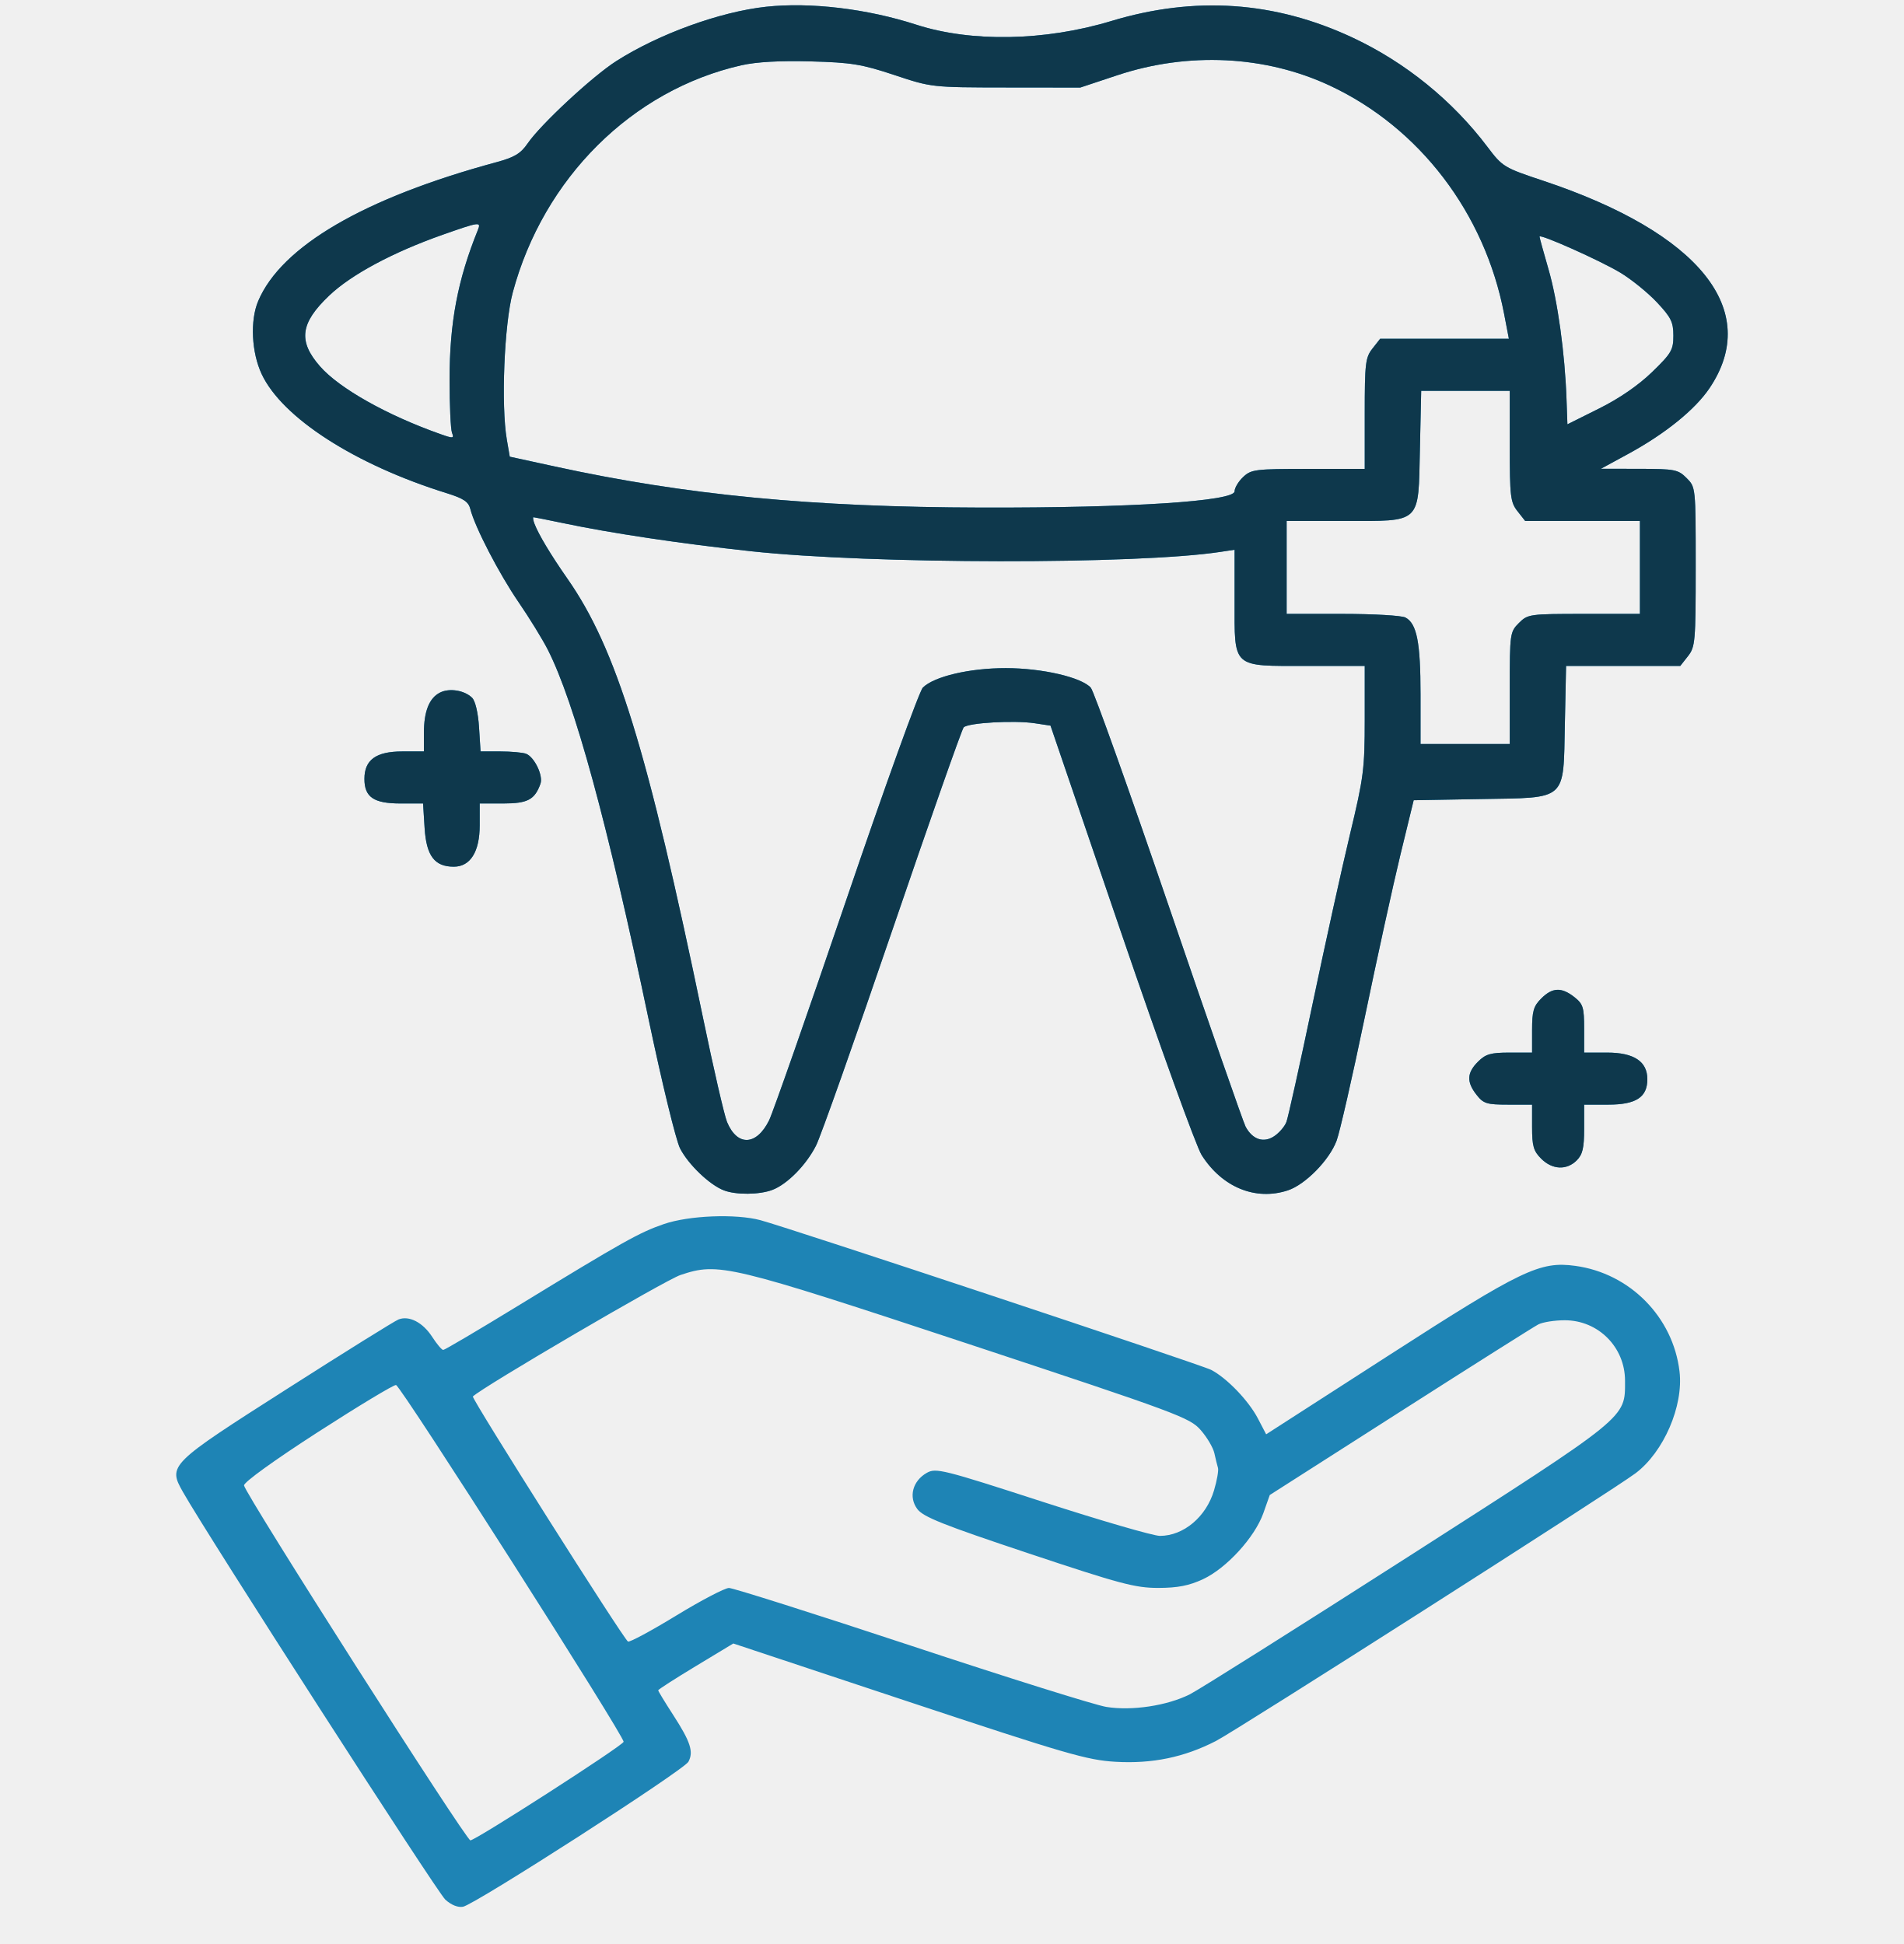
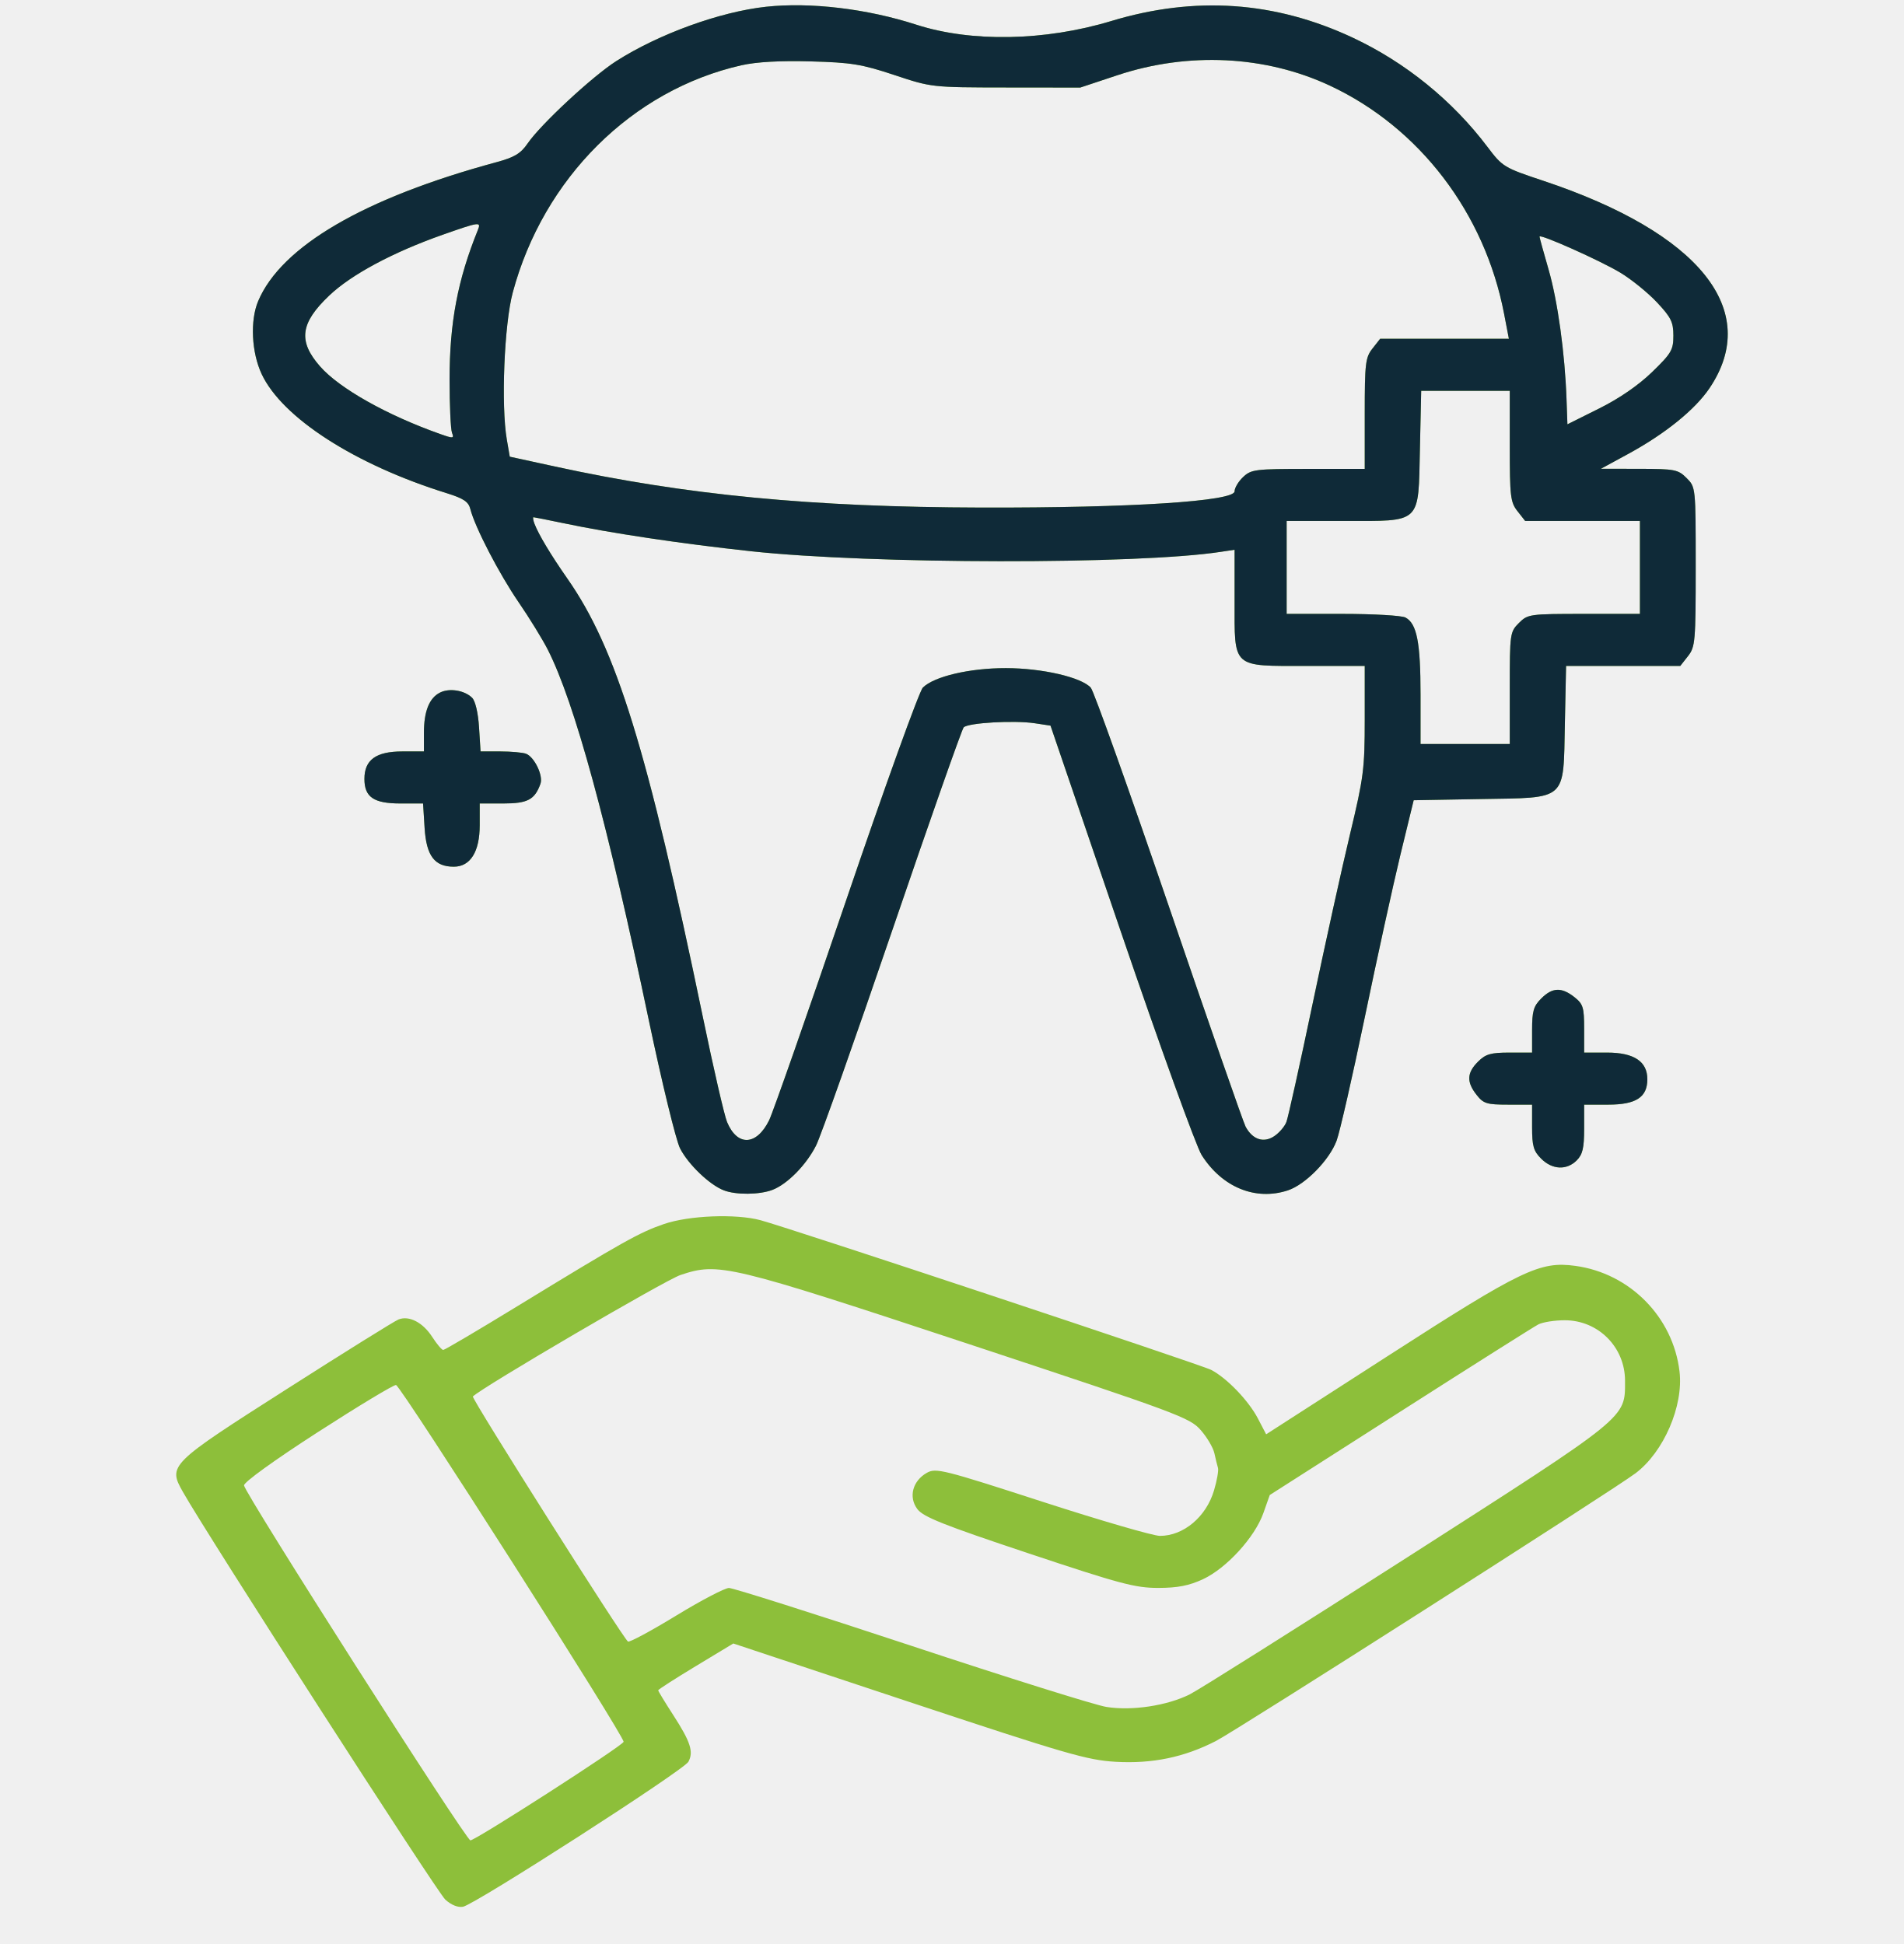
<svg xmlns="http://www.w3.org/2000/svg" width="47" height="48" viewBox="0 0 47 48" fill="none">
  <g clip-path="url(#clip0_107_734)">
-     <path fill-rule="evenodd" clip-rule="evenodd" d="M18.91 0.167C17.77 0.291 16.257 0.841 15.21 1.51C14.62 1.888 13.347 3.071 13.024 3.542C12.854 3.791 12.699 3.884 12.257 4.004C8.989 4.888 6.945 6.08 6.373 7.435C6.17 7.914 6.208 8.702 6.459 9.237C6.966 10.317 8.765 11.475 11.032 12.179C11.445 12.308 11.565 12.389 11.611 12.57C11.722 13.012 12.316 14.16 12.799 14.866C13.068 15.258 13.394 15.789 13.524 16.045C14.186 17.35 14.996 20.323 16.014 25.179C16.338 26.727 16.686 28.157 16.787 28.355C16.99 28.752 17.519 29.259 17.87 29.392C18.171 29.507 18.745 29.501 19.064 29.381C19.433 29.242 19.902 28.766 20.145 28.285C20.259 28.058 21.107 25.662 22.029 22.96C22.952 20.259 23.743 18.009 23.788 17.96C23.893 17.847 25.032 17.781 25.542 17.858L25.932 17.917L27.676 23.027C28.636 25.837 29.53 28.309 29.663 28.52C30.168 29.316 30.994 29.655 31.791 29.392C32.223 29.249 32.817 28.644 32.995 28.165C33.073 27.953 33.386 26.582 33.69 25.118C33.994 23.654 34.389 21.849 34.569 21.107L34.897 19.759L36.54 19.73C38.709 19.692 38.59 19.799 38.63 17.863L38.659 16.443H40.069H41.478L41.669 16.201C41.848 15.973 41.859 15.843 41.859 13.994C41.859 12.029 41.859 12.028 41.634 11.803C41.424 11.593 41.343 11.578 40.463 11.576L39.518 11.575L40.196 11.206C41.11 10.708 41.843 10.114 42.201 9.584C43.494 7.665 41.959 5.751 38.095 4.463C37.127 4.141 37.089 4.118 36.72 3.628C35.853 2.48 34.693 1.54 33.392 0.93C31.471 0.03 29.498 -0.106 27.429 0.52C25.796 1.014 23.974 1.048 22.617 0.609C21.399 0.215 20.001 0.049 18.91 0.167ZM18.301 1.612C15.603 2.223 13.415 4.398 12.657 7.222C12.446 8.007 12.366 10.008 12.511 10.853L12.583 11.276L13.704 11.52C16.936 12.224 20.043 12.523 24.234 12.533C27.922 12.542 30.476 12.377 30.476 12.131C30.476 12.046 30.572 11.887 30.689 11.777C30.887 11.59 30.99 11.578 32.295 11.578H33.689V10.213C33.689 8.972 33.706 8.827 33.879 8.607L34.07 8.365H35.659H37.248L37.129 7.745C36.651 5.259 35.04 3.149 32.83 2.115C31.237 1.37 29.336 1.276 27.585 1.857L26.667 2.162L24.831 2.16C22.999 2.158 22.993 2.157 22.077 1.852C21.273 1.585 21.016 1.543 20.011 1.516C19.254 1.495 18.672 1.528 18.301 1.612ZM10.925 5.797C9.694 6.231 8.671 6.78 8.126 7.298C7.411 7.978 7.353 8.423 7.901 9.047C8.379 9.591 9.547 10.249 10.864 10.716C11.189 10.832 11.213 10.829 11.158 10.685C11.125 10.599 11.098 10.009 11.098 9.374C11.098 7.965 11.297 6.91 11.796 5.68C11.881 5.469 11.84 5.475 10.925 5.797ZM38.004 5.842C38.004 5.865 38.104 6.229 38.226 6.652C38.451 7.429 38.63 8.719 38.67 9.857L38.692 10.477L39.472 10.088C39.97 9.841 40.444 9.515 40.78 9.189C41.26 8.724 41.308 8.641 41.308 8.287C41.308 7.953 41.251 7.836 40.903 7.466C40.68 7.228 40.274 6.898 40 6.733C39.502 6.433 38.004 5.764 38.004 5.842ZM35.051 11.081C35.011 12.954 35.107 12.863 33.174 12.863H31.761V14.01V15.158H33.144C33.905 15.158 34.603 15.198 34.695 15.248C34.975 15.398 35.066 15.861 35.066 17.145V18.371H36.168H37.269V16.989C37.269 15.646 37.275 15.602 37.495 15.383C37.714 15.164 37.757 15.158 39.101 15.158H40.482V14.01V12.863H39.066H37.65L37.459 12.621C37.286 12.401 37.269 12.256 37.269 11.014V9.65H36.176H35.083L35.051 11.081ZM13.193 12.932C13.292 13.193 13.595 13.698 14.005 14.286C15.214 16.017 15.977 18.488 17.351 25.118C17.612 26.38 17.881 27.544 17.947 27.704C18.199 28.311 18.675 28.292 18.986 27.662C19.078 27.474 19.934 25.03 20.887 22.23C21.84 19.43 22.692 17.067 22.781 16.978C23.057 16.702 23.935 16.496 24.831 16.497C25.725 16.498 26.699 16.723 26.928 16.982C27.001 17.064 27.867 19.494 28.854 22.381C29.84 25.269 30.693 27.715 30.748 27.818C30.918 28.136 31.189 28.228 31.45 28.057C31.575 27.975 31.713 27.816 31.756 27.703C31.798 27.591 32.088 26.282 32.4 24.794C32.712 23.306 33.13 21.412 33.328 20.586C33.662 19.197 33.689 18.983 33.689 17.763V16.443H32.266C30.395 16.443 30.476 16.517 30.476 14.825V13.574L30.132 13.626C28.078 13.941 21.508 13.932 18.54 13.611C16.797 13.422 15.067 13.163 13.878 12.912C13.509 12.835 13.19 12.771 13.169 12.771C13.149 12.771 13.16 12.843 13.193 12.932ZM10.865 17.099C10.596 17.232 10.464 17.561 10.464 18.099V18.554H9.931C9.282 18.554 8.996 18.762 8.996 19.232C8.996 19.683 9.225 19.839 9.887 19.839H10.443L10.482 20.448C10.525 21.133 10.728 21.4 11.202 21.4C11.61 21.4 11.841 21.03 11.841 20.378V19.839H12.424C13.024 19.839 13.201 19.745 13.341 19.352C13.413 19.151 13.191 18.69 12.985 18.611C12.903 18.58 12.617 18.554 12.35 18.554H11.863L11.825 17.956C11.802 17.6 11.733 17.306 11.653 17.228C11.466 17.045 11.097 16.984 10.865 17.099ZM38.045 24.655C37.856 24.844 37.82 24.968 37.82 25.435V25.99H37.265C36.798 25.99 36.674 26.026 36.485 26.215C36.209 26.49 36.2 26.715 36.45 27.033C36.62 27.25 36.702 27.275 37.23 27.275H37.82V27.83C37.82 28.297 37.856 28.421 38.045 28.61C38.318 28.883 38.673 28.9 38.922 28.652C39.068 28.506 39.105 28.346 39.105 27.872V27.275H39.702C40.385 27.275 40.666 27.093 40.666 26.648C40.666 26.209 40.336 25.99 39.673 25.99H39.105V25.4C39.105 24.872 39.08 24.79 38.863 24.619C38.546 24.37 38.321 24.379 38.045 24.655ZM16.387 30.224C15.782 30.432 15.382 30.656 12.778 32.248C11.802 32.845 10.976 33.333 10.941 33.332C10.906 33.332 10.783 33.186 10.668 33.008C10.437 32.651 10.099 32.477 9.838 32.579C9.745 32.615 8.507 33.386 7.087 34.293C4.17 36.154 4.143 36.181 4.517 36.841C5.126 37.918 10.789 46.719 10.993 46.904C11.138 47.037 11.305 47.104 11.43 47.08C11.729 47.023 16.884 43.707 16.994 43.5C17.126 43.253 17.047 43.009 16.618 42.345C16.414 42.03 16.248 41.756 16.248 41.736C16.248 41.716 16.665 41.448 17.175 41.14L18.102 40.58L22.43 42.018C26.319 43.309 26.838 43.46 27.539 43.501C28.446 43.553 29.234 43.39 30.017 42.987C30.53 42.723 39.816 36.797 40.374 36.377C41.07 35.853 41.562 34.715 41.46 33.862C41.301 32.52 40.236 31.44 38.888 31.256C38.014 31.136 37.568 31.35 34.286 33.464L31.256 35.415L31.051 35.022C30.82 34.581 30.285 34.025 29.898 33.824C29.647 33.694 19.502 30.324 18.772 30.128C18.163 29.965 17.005 30.011 16.387 30.224ZM16.799 31.481C16.419 31.608 11.902 34.253 11.673 34.481C11.63 34.524 15.387 40.462 15.502 40.532C15.54 40.556 16.075 40.268 16.691 39.892C17.307 39.516 17.894 39.209 17.995 39.209C18.097 39.209 20.121 39.851 22.494 40.636C24.866 41.422 27.033 42.101 27.31 42.146C27.939 42.248 28.81 42.117 29.372 41.835C29.601 41.719 32.021 40.194 34.75 38.446C40.23 34.933 40.115 35.027 40.115 34.092C40.115 33.262 39.454 32.599 38.627 32.599C38.378 32.599 38.085 32.645 37.974 32.702C37.864 32.759 36.328 33.73 34.56 34.86L31.345 36.914L31.186 37.364C30.974 37.959 30.277 38.722 29.698 38.992C29.354 39.152 29.074 39.207 28.593 39.208C28.024 39.208 27.651 39.109 25.386 38.353C23.286 37.653 22.79 37.455 22.645 37.261C22.423 36.964 22.528 36.565 22.88 36.366C23.104 36.24 23.279 36.284 25.728 37.078C27.163 37.543 28.471 37.923 28.633 37.923C29.217 37.923 29.775 37.454 29.969 36.8C30.042 36.556 30.085 36.306 30.067 36.245C30.048 36.184 30.008 36.02 29.978 35.883C29.948 35.745 29.795 35.486 29.639 35.309C29.371 35.003 29.073 34.893 23.926 33.19C17.977 31.223 17.74 31.166 16.799 31.481ZM7.848 35.36C6.769 36.056 6.017 36.599 6.024 36.677C6.041 36.873 11.504 45.441 11.612 45.441C11.742 45.44 15.359 43.114 15.394 43.008C15.431 42.898 9.901 34.226 9.776 34.198C9.726 34.186 8.858 34.709 7.848 35.36Z" fill="#1E84B5" />
-     <path fill-rule="evenodd" clip-rule="evenodd" d="M18.91 0.167C17.77 0.291 16.258 0.841 15.211 1.51C14.62 1.888 13.348 3.071 13.025 3.542C12.854 3.791 12.7 3.884 12.258 4.004C8.99 4.888 6.946 6.08 6.373 7.435C6.171 7.914 6.209 8.702 6.46 9.237C6.967 10.317 8.766 11.475 11.033 12.179C11.446 12.308 11.566 12.389 11.611 12.57C11.722 13.012 12.317 14.16 12.8 14.866C13.069 15.258 13.395 15.789 13.525 16.045C14.186 17.35 14.996 20.323 16.014 25.179C16.339 26.727 16.687 28.157 16.788 28.355C16.99 28.752 17.52 29.259 17.871 29.392C18.171 29.507 18.746 29.501 19.065 29.381C19.433 29.242 19.902 28.766 20.145 28.285C20.26 28.058 21.108 25.662 22.03 22.96C22.952 20.259 23.744 18.009 23.789 17.96C23.893 17.847 25.032 17.781 25.543 17.858L25.933 17.917L27.677 23.027C28.636 25.837 29.53 28.309 29.664 28.52C30.168 29.316 30.995 29.655 31.792 29.392C32.224 29.249 32.817 28.644 32.995 28.165C33.074 27.953 33.387 26.582 33.691 25.118C33.994 23.654 34.39 21.849 34.57 21.107L34.898 19.759L36.54 19.73C38.709 19.692 38.59 19.799 38.63 17.863L38.66 16.443H40.069H41.479L41.669 16.201C41.848 15.973 41.86 15.843 41.86 13.994C41.86 12.029 41.859 12.028 41.634 11.803C41.425 11.593 41.344 11.578 40.464 11.576L39.519 11.575L40.197 11.206C41.11 10.708 41.844 10.114 42.201 9.584C43.494 7.665 41.96 5.751 38.095 4.463C37.127 4.141 37.09 4.118 36.72 3.628C35.854 2.48 34.694 1.54 33.393 0.93C31.472 0.03 29.499 -0.106 27.43 0.52C25.797 1.014 23.974 1.048 22.618 0.609C21.4 0.215 20.002 0.049 18.91 0.167ZM18.301 1.612C15.604 2.223 13.416 4.398 12.658 7.222C12.447 8.007 12.366 10.008 12.511 10.853L12.584 11.276L13.705 11.52C16.937 12.224 20.043 12.523 24.235 12.533C27.922 12.542 30.477 12.377 30.477 12.131C30.477 12.046 30.572 11.887 30.689 11.777C30.888 11.59 30.991 11.578 32.296 11.578H33.69V10.213C33.69 8.972 33.707 8.827 33.88 8.607L34.07 8.365H35.659H37.248L37.129 7.745C36.651 5.259 35.041 3.149 32.831 2.115C31.238 1.37 29.336 1.276 27.585 1.857L26.667 2.162L24.831 2.16C22.999 2.158 22.993 2.157 22.077 1.852C21.273 1.585 21.017 1.543 20.012 1.516C19.255 1.495 18.673 1.528 18.301 1.612ZM10.925 5.797C9.695 6.231 8.671 6.78 8.127 7.298C7.411 7.978 7.354 8.423 7.901 9.047C8.379 9.591 9.547 10.249 10.865 10.716C11.19 10.832 11.214 10.829 11.158 10.685C11.125 10.599 11.098 10.009 11.098 9.374C11.098 7.965 11.298 6.91 11.796 5.68C11.882 5.469 11.841 5.475 10.925 5.797ZM38.004 5.842C38.004 5.865 38.104 6.229 38.227 6.652C38.452 7.429 38.631 8.719 38.671 9.857L38.693 10.477L39.473 10.088C39.97 9.841 40.444 9.515 40.781 9.189C41.26 8.724 41.309 8.641 41.309 8.287C41.309 7.953 41.251 7.836 40.904 7.466C40.681 7.228 40.274 6.898 40 6.733C39.502 6.433 38.004 5.764 38.004 5.842ZM35.052 11.081C35.011 12.954 35.107 12.863 33.175 12.863H31.762V14.01V15.158H33.145C33.906 15.158 34.603 15.198 34.696 15.248C34.976 15.398 35.067 15.861 35.067 17.145V18.371H36.168H37.27V16.989C37.27 15.646 37.276 15.602 37.495 15.383C37.714 15.164 37.758 15.158 39.102 15.158H40.483V14.01V12.863H39.066H37.65L37.46 12.621C37.287 12.401 37.27 12.256 37.27 11.014V9.65H36.176H35.083L35.052 11.081ZM13.194 12.932C13.293 13.193 13.595 13.698 14.006 14.286C15.215 16.017 15.978 18.488 17.352 25.118C17.613 26.38 17.881 27.544 17.948 27.704C18.2 28.311 18.675 28.292 18.986 27.662C19.079 27.474 19.935 25.03 20.888 22.23C21.84 19.43 22.693 17.067 22.781 16.978C23.058 16.702 23.936 16.496 24.831 16.497C25.726 16.498 26.7 16.723 26.928 16.982C27.001 17.064 27.868 19.494 28.855 22.381C29.841 25.269 30.693 27.715 30.748 27.818C30.918 28.136 31.19 28.228 31.451 28.057C31.576 27.975 31.713 27.816 31.756 27.703C31.799 27.591 32.089 26.282 32.401 24.794C32.713 23.306 33.13 21.412 33.329 20.586C33.662 19.197 33.69 18.983 33.69 17.763V16.443H32.267C30.395 16.443 30.477 16.517 30.477 14.825V13.574L30.133 13.626C28.079 13.941 21.509 13.932 18.541 13.611C16.798 13.422 15.068 13.163 13.879 12.912C13.509 12.835 13.19 12.771 13.17 12.771C13.15 12.771 13.16 12.843 13.194 12.932ZM10.866 17.099C10.597 17.232 10.465 17.561 10.465 18.099V18.554H9.932C9.282 18.554 8.996 18.762 8.996 19.232C8.996 19.683 9.226 19.839 9.888 19.839H10.444L10.482 20.448C10.526 21.133 10.728 21.4 11.203 21.4C11.611 21.4 11.842 21.03 11.842 20.378V19.839H12.425C13.025 19.839 13.202 19.745 13.342 19.352C13.414 19.151 13.192 18.69 12.985 18.611C12.904 18.58 12.618 18.554 12.35 18.554H11.863L11.825 17.956C11.803 17.6 11.733 17.306 11.654 17.228C11.467 17.045 11.097 16.984 10.866 17.099ZM38.046 24.655C37.856 24.844 37.821 24.968 37.821 25.435V25.99H37.266C36.799 25.99 36.675 26.026 36.485 26.215C36.21 26.49 36.2 26.715 36.45 27.033C36.62 27.25 36.702 27.275 37.23 27.275H37.821V27.83C37.821 28.297 37.856 28.421 38.046 28.61C38.319 28.883 38.674 28.9 38.922 28.652C39.068 28.506 39.106 28.346 39.106 27.872V27.275H39.702C40.386 27.275 40.666 27.093 40.666 26.648C40.666 26.209 40.336 25.99 39.673 25.99H39.106V25.4C39.106 24.872 39.08 24.79 38.864 24.619C38.546 24.37 38.321 24.379 38.046 24.655Z" fill="#0E384C" />
+     <path fill-rule="evenodd" clip-rule="evenodd" d="M18.91 0.167C17.77 0.291 16.257 0.841 15.21 1.51C14.62 1.888 13.347 3.071 13.024 3.542C12.854 3.791 12.699 3.884 12.257 4.004C8.989 4.888 6.945 6.08 6.373 7.435C6.17 7.914 6.208 8.702 6.459 9.237C6.966 10.317 8.765 11.475 11.032 12.179C11.445 12.308 11.565 12.389 11.611 12.57C11.722 13.012 12.316 14.16 12.799 14.866C13.068 15.258 13.394 15.789 13.524 16.045C14.186 17.35 14.996 20.323 16.014 25.179C16.338 26.727 16.686 28.157 16.787 28.355C16.99 28.752 17.519 29.259 17.87 29.392C18.171 29.507 18.745 29.501 19.064 29.381C19.433 29.242 19.902 28.766 20.145 28.285C20.259 28.058 21.107 25.662 22.029 22.96C22.952 20.259 23.743 18.009 23.788 17.96C23.893 17.847 25.032 17.781 25.542 17.858L25.932 17.917L27.676 23.027C28.636 25.837 29.53 28.309 29.663 28.52C30.168 29.316 30.994 29.655 31.791 29.392C32.223 29.249 32.817 28.644 32.995 28.165C33.073 27.953 33.386 26.582 33.69 25.118C33.994 23.654 34.389 21.849 34.569 21.107L34.897 19.759L36.54 19.73C38.709 19.692 38.59 19.799 38.63 17.863L38.659 16.443H40.069H41.478L41.669 16.201C41.848 15.973 41.859 15.843 41.859 13.994C41.859 12.029 41.859 12.028 41.634 11.803C41.424 11.593 41.343 11.578 40.463 11.576L39.518 11.575L40.196 11.206C41.11 10.708 41.843 10.114 42.201 9.584C43.494 7.665 41.959 5.751 38.095 4.463C37.127 4.141 37.089 4.118 36.72 3.628C35.853 2.48 34.693 1.54 33.392 0.93C31.471 0.03 29.498 -0.106 27.429 0.52C25.796 1.014 23.974 1.048 22.617 0.609C21.399 0.215 20.001 0.049 18.91 0.167ZM18.301 1.612C15.603 2.223 13.415 4.398 12.657 7.222C12.446 8.007 12.366 10.008 12.511 10.853L12.583 11.276L13.704 11.52C16.936 12.224 20.043 12.523 24.234 12.533C27.922 12.542 30.476 12.377 30.476 12.131C30.476 12.046 30.572 11.887 30.689 11.777C30.887 11.59 30.99 11.578 32.295 11.578H33.689V10.213C33.689 8.972 33.706 8.827 33.879 8.607L34.07 8.365H35.659H37.248L37.129 7.745C36.651 5.259 35.04 3.149 32.83 2.115C31.237 1.37 29.336 1.276 27.585 1.857L26.667 2.162L24.831 2.16C22.999 2.158 22.993 2.157 22.077 1.852C21.273 1.585 21.016 1.543 20.011 1.516C19.254 1.495 18.672 1.528 18.301 1.612ZM10.925 5.797C9.694 6.231 8.671 6.78 8.126 7.298C7.411 7.978 7.353 8.423 7.901 9.047C8.379 9.591 9.547 10.249 10.864 10.716C11.189 10.832 11.213 10.829 11.158 10.685C11.125 10.599 11.098 10.009 11.098 9.374C11.098 7.965 11.297 6.91 11.796 5.68C11.881 5.469 11.84 5.475 10.925 5.797ZM38.004 5.842C38.004 5.865 38.104 6.229 38.226 6.652C38.451 7.429 38.63 8.719 38.67 9.857L38.692 10.477L39.472 10.088C39.97 9.841 40.444 9.515 40.78 9.189C41.26 8.724 41.308 8.641 41.308 8.287C41.308 7.953 41.251 7.836 40.903 7.466C40.68 7.228 40.274 6.898 40 6.733C39.502 6.433 38.004 5.764 38.004 5.842ZM35.051 11.081C35.011 12.954 35.107 12.863 33.174 12.863H31.761V14.01V15.158H33.144C33.905 15.158 34.603 15.198 34.695 15.248C34.975 15.398 35.066 15.861 35.066 17.145V18.371H36.168H37.269V16.989C37.269 15.646 37.275 15.602 37.495 15.383C37.714 15.164 37.757 15.158 39.101 15.158H40.482V14.01V12.863H39.066H37.65L37.459 12.621C37.286 12.401 37.269 12.256 37.269 11.014V9.65H36.176H35.083L35.051 11.081ZM13.193 12.932C13.292 13.193 13.595 13.698 14.005 14.286C15.214 16.017 15.977 18.488 17.351 25.118C17.612 26.38 17.881 27.544 17.947 27.704C18.199 28.311 18.675 28.292 18.986 27.662C19.078 27.474 19.934 25.03 20.887 22.23C21.84 19.43 22.692 17.067 22.781 16.978C23.057 16.702 23.935 16.496 24.831 16.497C25.725 16.498 26.699 16.723 26.928 16.982C27.001 17.064 27.867 19.494 28.854 22.381C29.84 25.269 30.693 27.715 30.748 27.818C30.918 28.136 31.189 28.228 31.45 28.057C31.575 27.975 31.713 27.816 31.756 27.703C31.798 27.591 32.088 26.282 32.4 24.794C32.712 23.306 33.13 21.412 33.328 20.586C33.662 19.197 33.689 18.983 33.689 17.763V16.443H32.266C30.395 16.443 30.476 16.517 30.476 14.825V13.574L30.132 13.626C28.078 13.941 21.508 13.932 18.54 13.611C16.797 13.422 15.067 13.163 13.878 12.912C13.509 12.835 13.19 12.771 13.169 12.771C13.149 12.771 13.16 12.843 13.193 12.932ZM10.865 17.099C10.596 17.232 10.464 17.561 10.464 18.099V18.554H9.931C9.282 18.554 8.996 18.762 8.996 19.232C8.996 19.683 9.225 19.839 9.887 19.839H10.443L10.482 20.448C10.525 21.133 10.728 21.4 11.202 21.4C11.61 21.4 11.841 21.03 11.841 20.378V19.839H12.424C13.024 19.839 13.201 19.745 13.341 19.352C13.413 19.151 13.191 18.69 12.985 18.611C12.903 18.58 12.617 18.554 12.35 18.554H11.863L11.825 17.956C11.802 17.6 11.733 17.306 11.653 17.228C11.466 17.045 11.097 16.984 10.865 17.099ZM38.045 24.655C37.856 24.844 37.82 24.968 37.82 25.435V25.99H37.265C36.798 25.99 36.674 26.026 36.485 26.215C36.209 26.49 36.2 26.715 36.45 27.033C36.62 27.25 36.702 27.275 37.23 27.275H37.82V27.83C37.82 28.297 37.856 28.421 38.045 28.61C38.318 28.883 38.673 28.9 38.922 28.652C39.068 28.506 39.105 28.346 39.105 27.872V27.275H39.702C40.385 27.275 40.666 27.093 40.666 26.648C40.666 26.209 40.336 25.99 39.673 25.99H39.105V25.4C39.105 24.872 39.08 24.79 38.863 24.619C38.546 24.37 38.321 24.379 38.045 24.655ZM16.387 30.224C15.782 30.432 15.382 30.656 12.778 32.248C11.802 32.845 10.976 33.333 10.941 33.332C10.906 33.332 10.783 33.186 10.668 33.008C10.437 32.651 10.099 32.477 9.838 32.579C9.745 32.615 8.507 33.386 7.087 34.293C4.17 36.154 4.143 36.181 4.517 36.841C5.126 37.918 10.789 46.719 10.993 46.904C11.138 47.037 11.305 47.104 11.43 47.08C11.729 47.023 16.884 43.707 16.994 43.5C17.126 43.253 17.047 43.009 16.618 42.345C16.414 42.03 16.248 41.756 16.248 41.736C16.248 41.716 16.665 41.448 17.175 41.14L18.102 40.58L22.43 42.018C26.319 43.309 26.838 43.46 27.539 43.501C28.446 43.553 29.234 43.39 30.017 42.987C30.53 42.723 39.816 36.797 40.374 36.377C41.07 35.853 41.562 34.715 41.46 33.862C41.301 32.52 40.236 31.44 38.888 31.256C38.014 31.136 37.568 31.35 34.286 33.464L31.256 35.415L31.051 35.022C30.82 34.581 30.285 34.025 29.898 33.824C29.647 33.694 19.502 30.324 18.772 30.128C18.163 29.965 17.005 30.011 16.387 30.224ZM16.799 31.481C16.419 31.608 11.902 34.253 11.673 34.481C11.63 34.524 15.387 40.462 15.502 40.532C15.54 40.556 16.075 40.268 16.691 39.892C17.307 39.516 17.894 39.209 17.995 39.209C18.097 39.209 20.121 39.851 22.494 40.636C24.866 41.422 27.033 42.101 27.31 42.146C27.939 42.248 28.81 42.117 29.372 41.835C29.601 41.719 32.021 40.194 34.75 38.446C40.23 34.933 40.115 35.027 40.115 34.092C40.115 33.262 39.454 32.599 38.627 32.599C38.378 32.599 38.085 32.645 37.974 32.702C37.864 32.759 36.328 33.73 34.56 34.86L31.345 36.914L31.186 37.364C30.974 37.959 30.277 38.722 29.698 38.992C29.354 39.152 29.074 39.207 28.593 39.208C28.024 39.208 27.651 39.109 25.386 38.353C23.286 37.653 22.79 37.455 22.645 37.261C22.423 36.964 22.528 36.565 22.88 36.366C23.104 36.24 23.279 36.284 25.728 37.078C27.163 37.543 28.471 37.923 28.633 37.923C29.217 37.923 29.775 37.454 29.969 36.8C30.042 36.556 30.085 36.306 30.067 36.245C30.048 36.184 30.008 36.02 29.978 35.883C29.948 35.745 29.795 35.486 29.639 35.309C29.371 35.003 29.073 34.893 23.926 33.19C17.977 31.223 17.74 31.166 16.799 31.481ZM7.848 35.36C6.769 36.056 6.017 36.599 6.024 36.677C6.041 36.873 11.504 45.441 11.612 45.441C11.742 45.44 15.359 43.114 15.394 43.008C15.431 42.898 9.901 34.226 9.776 34.198C9.726 34.186 8.858 34.709 7.848 35.36Z" fill="#8DBF3A" />
+     <path fill-rule="evenodd" clip-rule="evenodd" d="M18.91 0.167C17.77 0.291 16.258 0.841 15.211 1.51C14.62 1.888 13.348 3.071 13.025 3.542C12.854 3.791 12.7 3.884 12.258 4.004C8.99 4.888 6.946 6.08 6.373 7.435C6.171 7.914 6.209 8.702 6.46 9.237C6.967 10.317 8.766 11.475 11.033 12.179C11.446 12.308 11.566 12.389 11.611 12.57C11.722 13.012 12.317 14.16 12.8 14.866C13.069 15.258 13.395 15.789 13.525 16.045C14.186 17.35 14.996 20.323 16.014 25.179C16.339 26.727 16.687 28.157 16.788 28.355C16.99 28.752 17.52 29.259 17.871 29.392C18.171 29.507 18.746 29.501 19.065 29.381C19.433 29.242 19.902 28.766 20.145 28.285C20.26 28.058 21.108 25.662 22.03 22.96C22.952 20.259 23.744 18.009 23.789 17.96C23.893 17.847 25.032 17.781 25.543 17.858L25.933 17.917L27.677 23.027C28.636 25.837 29.53 28.309 29.664 28.52C30.168 29.316 30.995 29.655 31.792 29.392C32.224 29.249 32.817 28.644 32.995 28.165C33.074 27.953 33.387 26.582 33.691 25.118C33.994 23.654 34.39 21.849 34.57 21.107L34.898 19.759L36.54 19.73C38.709 19.692 38.59 19.799 38.63 17.863L38.66 16.443H40.069H41.479L41.669 16.201C41.848 15.973 41.86 15.843 41.86 13.994C41.86 12.029 41.859 12.028 41.634 11.803C41.425 11.593 41.344 11.578 40.464 11.576L39.519 11.575L40.197 11.206C41.11 10.708 41.844 10.114 42.201 9.584C43.494 7.665 41.96 5.751 38.095 4.463C37.127 4.141 37.09 4.118 36.72 3.628C35.854 2.48 34.694 1.54 33.393 0.93C31.472 0.03 29.499 -0.106 27.43 0.52C25.797 1.014 23.974 1.048 22.618 0.609C21.4 0.215 20.002 0.049 18.91 0.167ZM18.301 1.612C15.604 2.223 13.416 4.398 12.658 7.222C12.447 8.007 12.366 10.008 12.511 10.853L12.584 11.276L13.705 11.52C16.937 12.224 20.043 12.523 24.235 12.533C27.922 12.542 30.477 12.377 30.477 12.131C30.477 12.046 30.572 11.887 30.689 11.777C30.888 11.59 30.991 11.578 32.296 11.578H33.69V10.213C33.69 8.972 33.707 8.827 33.88 8.607L34.07 8.365H35.659H37.248L37.129 7.745C36.651 5.259 35.041 3.149 32.831 2.115C31.238 1.37 29.336 1.276 27.585 1.857L26.667 2.162L24.831 2.16C22.999 2.158 22.993 2.157 22.077 1.852C21.273 1.585 21.017 1.543 20.012 1.516C19.255 1.495 18.673 1.528 18.301 1.612ZM10.925 5.797C9.695 6.231 8.671 6.78 8.127 7.298C7.411 7.978 7.354 8.423 7.901 9.047C8.379 9.591 9.547 10.249 10.865 10.716C11.19 10.832 11.214 10.829 11.158 10.685C11.125 10.599 11.098 10.009 11.098 9.374C11.098 7.965 11.298 6.91 11.796 5.68C11.882 5.469 11.841 5.475 10.925 5.797ZM38.004 5.842C38.004 5.865 38.104 6.229 38.227 6.652C38.452 7.429 38.631 8.719 38.671 9.857L38.693 10.477L39.473 10.088C39.97 9.841 40.444 9.515 40.781 9.189C41.26 8.724 41.309 8.641 41.309 8.287C41.309 7.953 41.251 7.836 40.904 7.466C40.681 7.228 40.274 6.898 40 6.733C39.502 6.433 38.004 5.764 38.004 5.842ZM35.052 11.081C35.011 12.954 35.107 12.863 33.175 12.863H31.762V14.01V15.158H33.145C33.906 15.158 34.603 15.198 34.696 15.248C34.976 15.398 35.067 15.861 35.067 17.145V18.371H36.168H37.27V16.989C37.27 15.646 37.276 15.602 37.495 15.383C37.714 15.164 37.758 15.158 39.102 15.158H40.483V14.01V12.863H39.066H37.65L37.46 12.621C37.287 12.401 37.27 12.256 37.27 11.014V9.65H36.176H35.083L35.052 11.081ZM13.194 12.932C13.293 13.193 13.595 13.698 14.006 14.286C15.215 16.017 15.978 18.488 17.352 25.118C17.613 26.38 17.881 27.544 17.948 27.704C18.2 28.311 18.675 28.292 18.986 27.662C19.079 27.474 19.935 25.03 20.888 22.23C21.84 19.43 22.693 17.067 22.781 16.978C23.058 16.702 23.936 16.496 24.831 16.497C25.726 16.498 26.7 16.723 26.928 16.982C27.001 17.064 27.868 19.494 28.855 22.381C29.841 25.269 30.693 27.715 30.748 27.818C30.918 28.136 31.19 28.228 31.451 28.057C31.576 27.975 31.713 27.816 31.756 27.703C31.799 27.591 32.089 26.282 32.401 24.794C32.713 23.306 33.13 21.412 33.329 20.586C33.662 19.197 33.69 18.983 33.69 17.763V16.443H32.267C30.395 16.443 30.477 16.517 30.477 14.825V13.574L30.133 13.626C28.079 13.941 21.509 13.932 18.541 13.611C16.798 13.422 15.068 13.163 13.879 12.912C13.509 12.835 13.19 12.771 13.17 12.771C13.15 12.771 13.16 12.843 13.194 12.932ZM10.866 17.099C10.597 17.232 10.465 17.561 10.465 18.099V18.554H9.932C9.282 18.554 8.996 18.762 8.996 19.232C8.996 19.683 9.226 19.839 9.888 19.839H10.444L10.482 20.448C10.526 21.133 10.728 21.4 11.203 21.4C11.611 21.4 11.842 21.03 11.842 20.378V19.839H12.425C13.025 19.839 13.202 19.745 13.342 19.352C13.414 19.151 13.192 18.69 12.985 18.611C12.904 18.58 12.618 18.554 12.35 18.554H11.863L11.825 17.956C11.803 17.6 11.733 17.306 11.654 17.228C11.467 17.045 11.097 16.984 10.866 17.099ZM38.046 24.655C37.856 24.844 37.821 24.968 37.821 25.435V25.99H37.266C36.799 25.99 36.675 26.026 36.485 26.215C36.21 26.49 36.2 26.715 36.45 27.033C36.62 27.25 36.702 27.275 37.23 27.275H37.821V27.83C37.821 28.297 37.856 28.421 38.046 28.61C38.319 28.883 38.674 28.9 38.922 28.652C39.068 28.506 39.106 28.346 39.106 27.872V27.275H39.702C40.386 27.275 40.666 27.093 40.666 26.648C40.666 26.209 40.336 25.99 39.673 25.99H39.106V25.4C39.106 24.872 39.08 24.79 38.864 24.619C38.546 24.37 38.321 24.379 38.046 24.655Z" fill="#0F2A38" />
  </g>
  <defs>
    <clipPath id="clip0_107_734">
      <rect width="47" height="47" fill="white" transform="translate(0 0.103027)" />
    </clipPath>
  </defs>
</svg>
